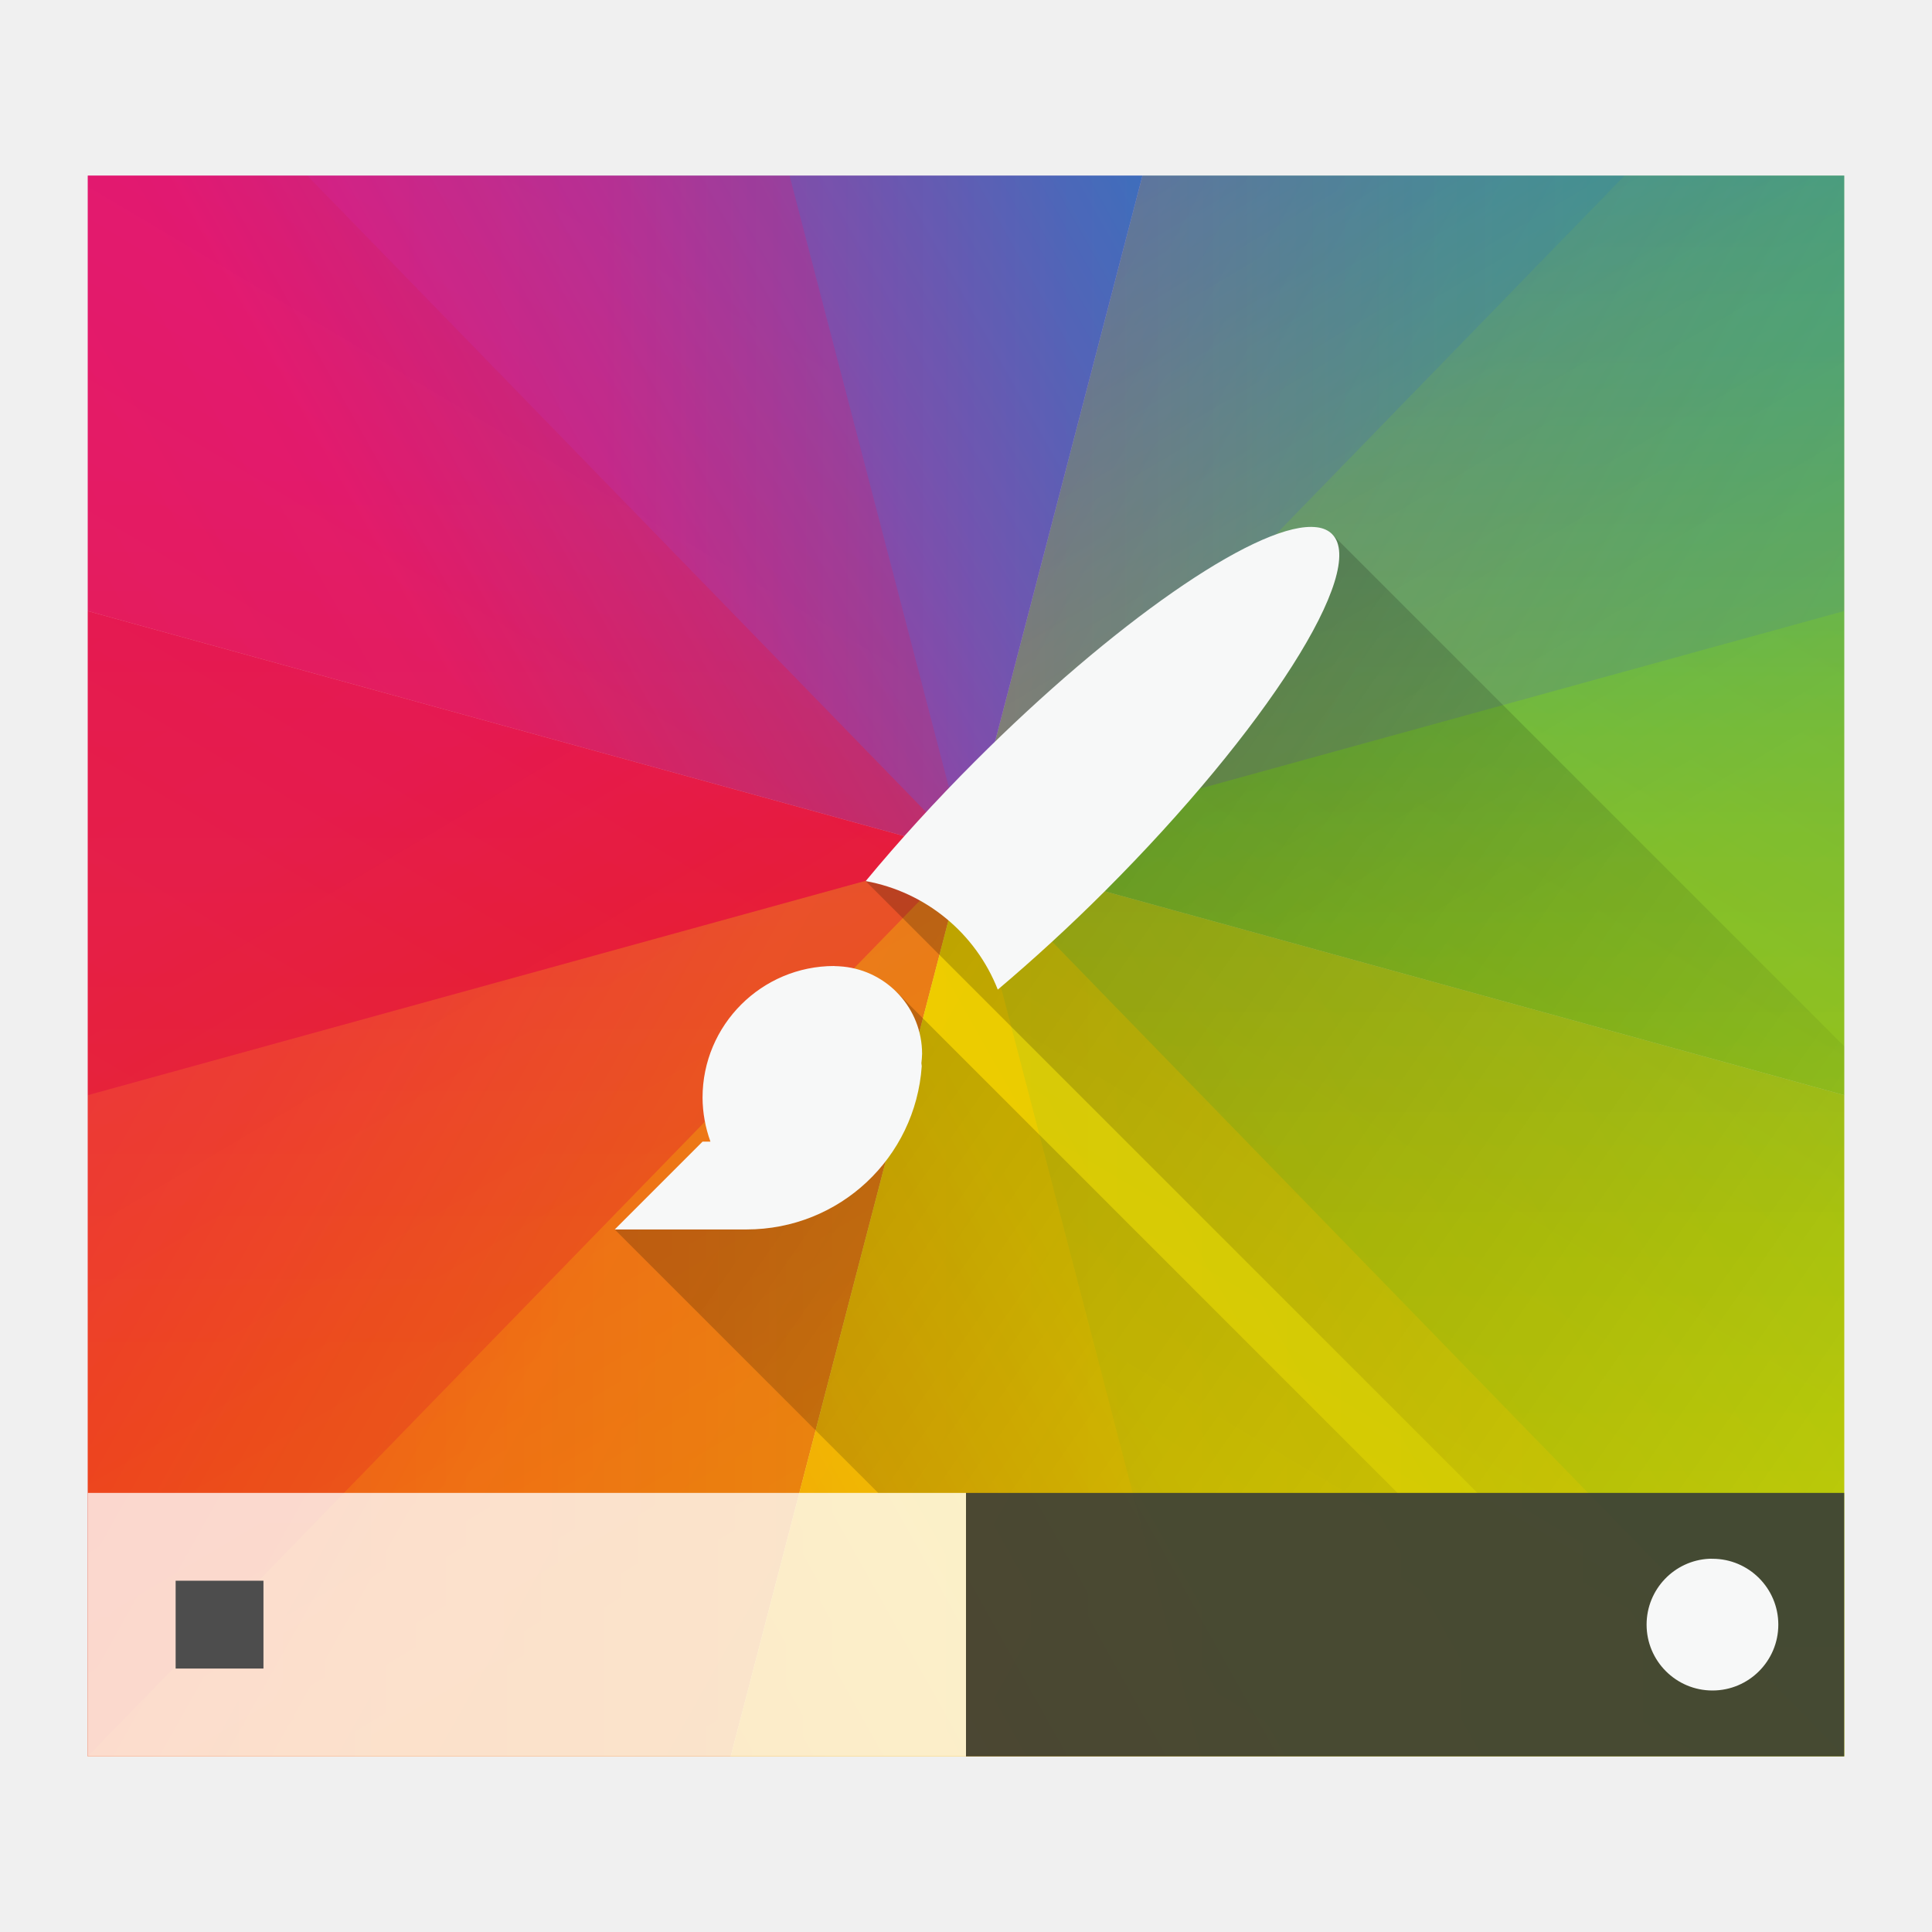
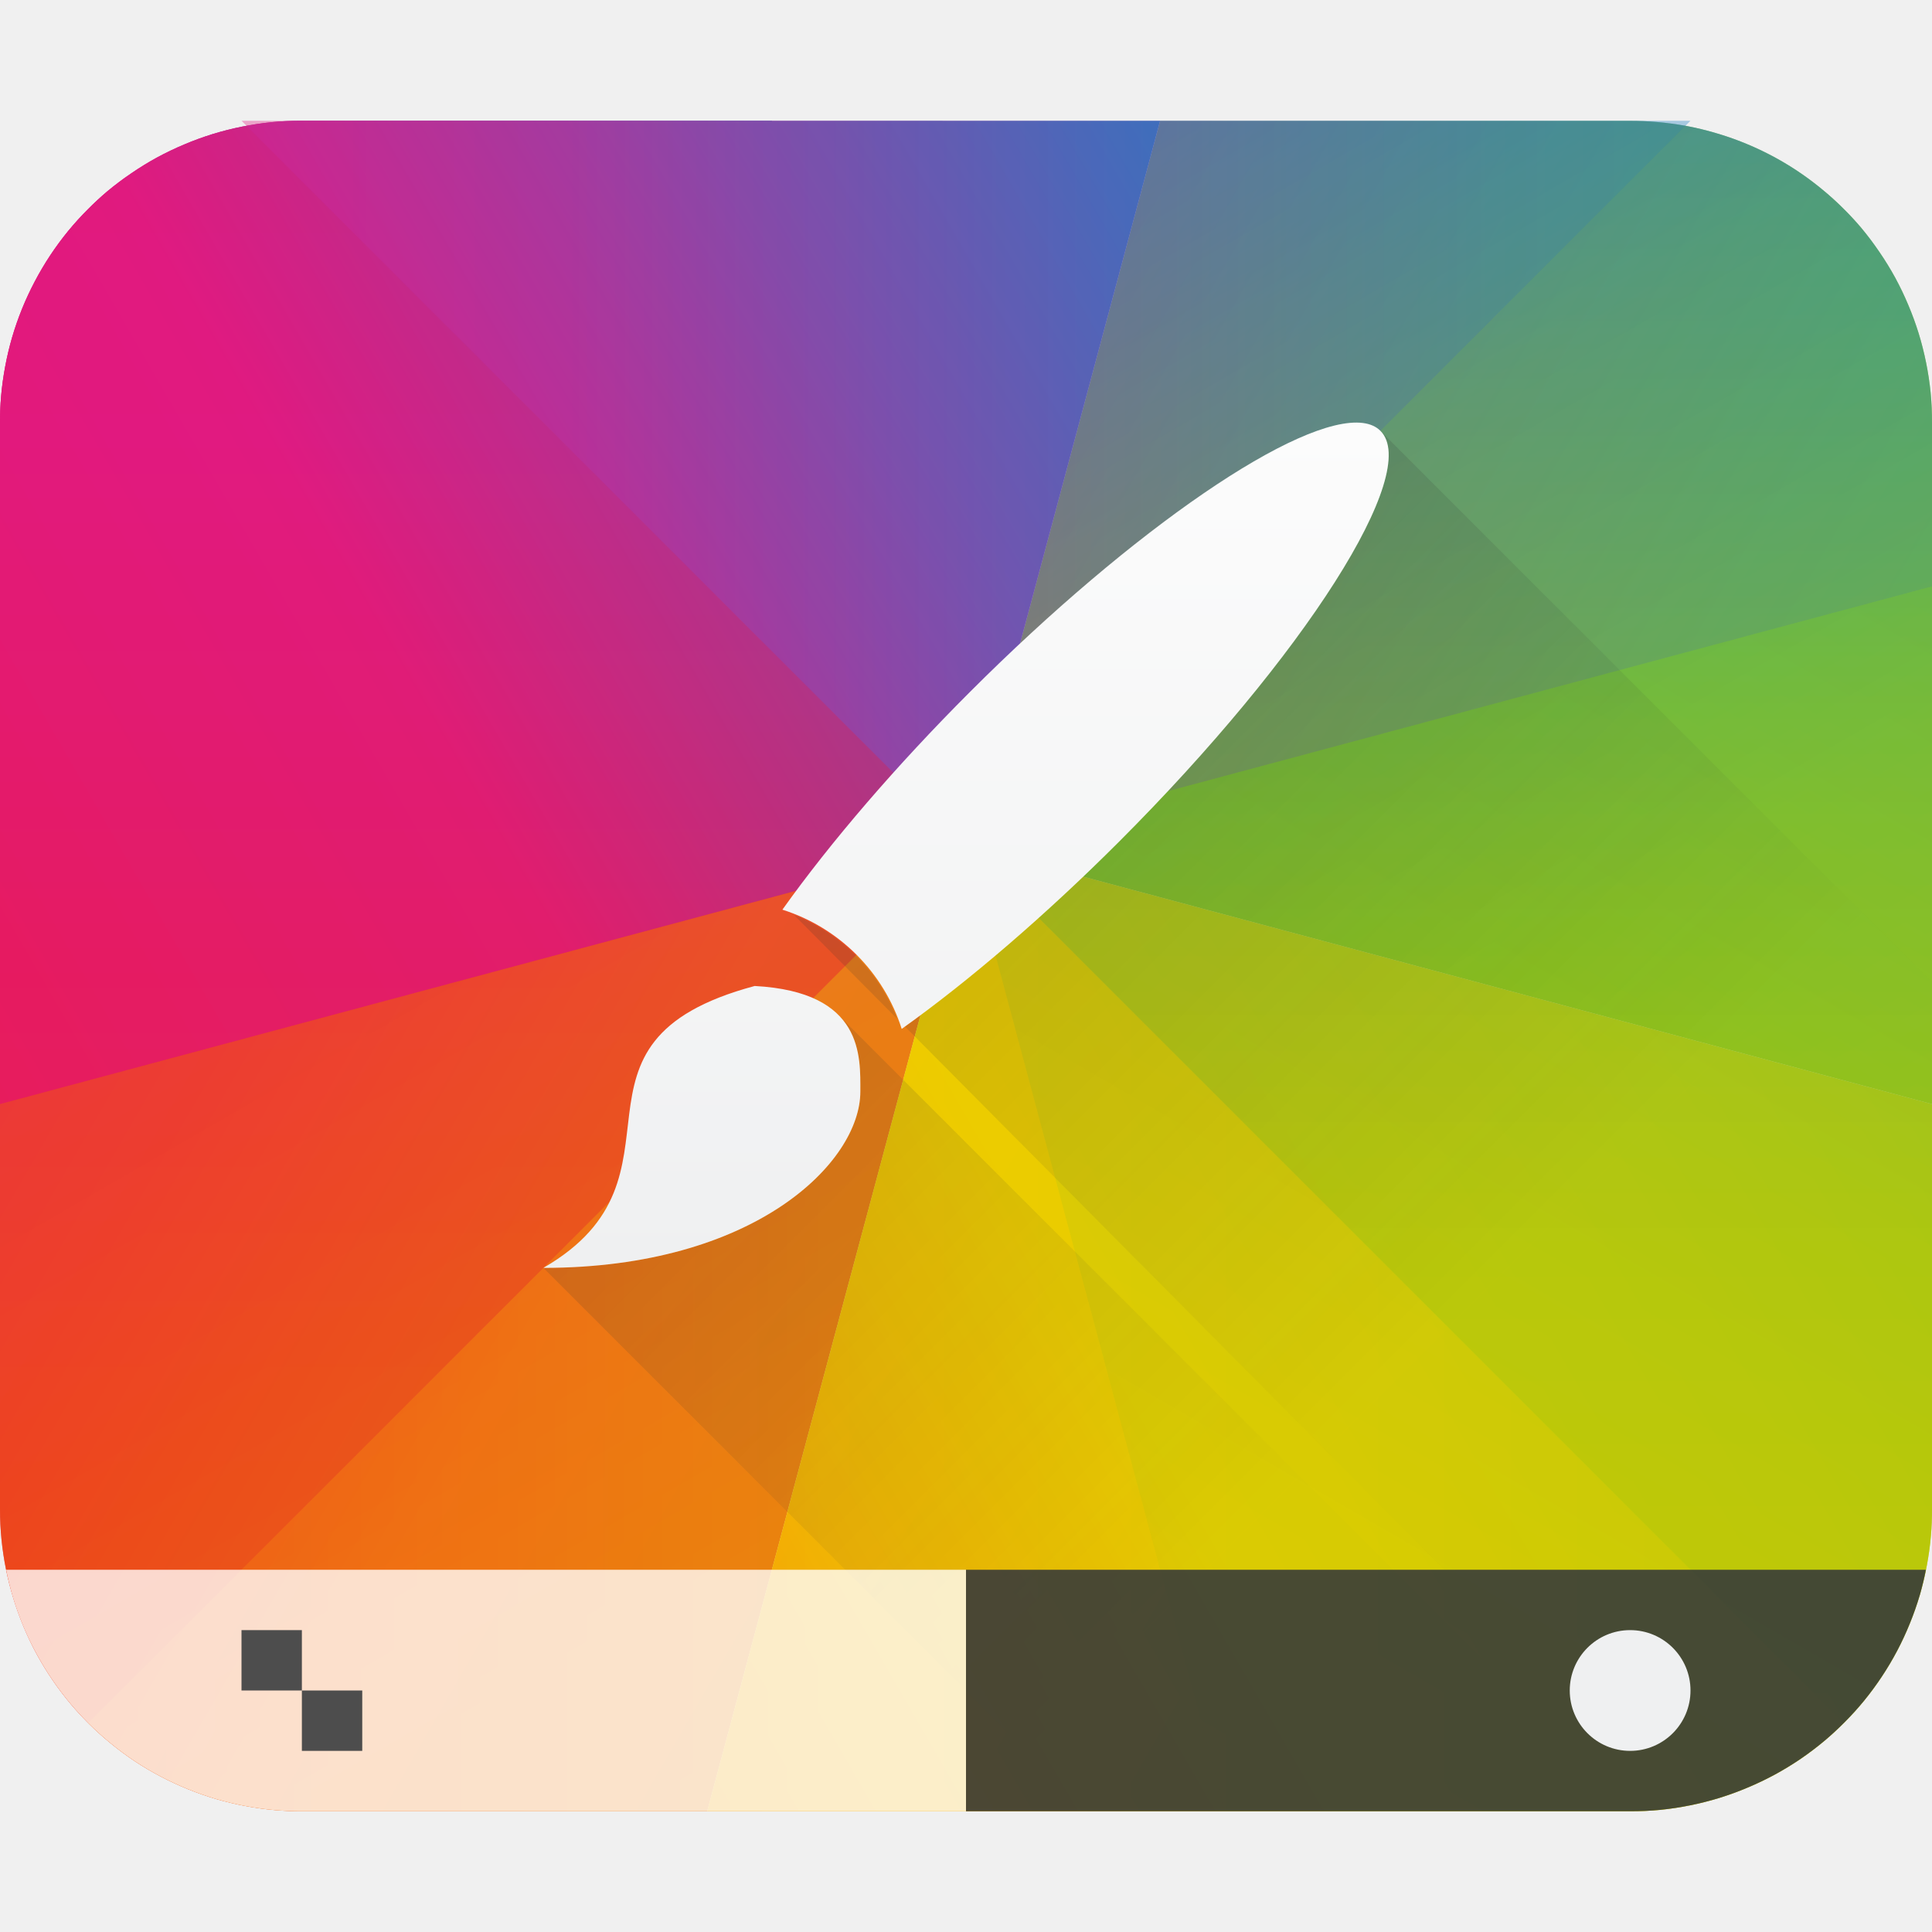
- <svg xmlns="http://www.w3.org/2000/svg" xmlns:xlink="http://www.w3.org/1999/xlink" height="22" width="22">
-   <linearGradient id="a">
-     <stop offset="0" stop-color="#bec900" />
-     <stop offset=".312" stop-color="#9ec80a" />
-     <stop offset=".562" stop-color="#71b93d" />
-     <stop offset=".75" stop-color="#35a48f" />
-     <stop offset="1" stop-color="#018fca" />
+ <svg xmlns="http://www.w3.org/2000/svg" xmlns:xlink="http://www.w3.org/1999/xlink" height="32" width="32" version="1.1" id="svg112">
+   <defs id="defs13">
+     <linearGradient id="a">
+       <stop stop-color="#1abc9c" id="stop2" />
+       <stop offset="1" stop-color="#2980b9" id="stop4" />
+     </linearGradient>
+     <linearGradient xlink:href="#b" id="k" gradientUnits="userSpaceOnUse" gradientTransform="matrix(-1.10385,-1.10385,-1.10385,1.10385,68.98533,13.99983)" x1="8" y1="24" x2="24" y2="8" />
+     <linearGradient xlink:href="#b" id="h" gradientUnits="userSpaceOnUse" gradientTransform="matrix(-1.50789,-0.40404,-0.40404,1.50789,61.886,-12.492)" x1="8" y1="24" x2="24" y2="8" />
+     <linearGradient xlink:href="#b" id="j" gradientUnits="userSpaceOnUse" gradientTransform="matrix(-0.40404,-1.50789,-1.50789,0.40404,61.886,40.492)" x1="8" y1="24" x2="24" y2="8" />
+     <linearGradient xlink:href="#c" id="m" gradientUnits="userSpaceOnUse" gradientTransform="matrix(1.50789,0.40404,-0.40404,1.50789,-10.492,-31.886)" x1="8" y1="24" x2="24" y2="8" />
+     <linearGradient xlink:href="#d" id="i" gradientUnits="userSpaceOnUse" gradientTransform="matrix(-1.50789,-0.40404,0.40404,-1.50789,42.492,59.886)" x1="8" y1="24" x2="24" y2="8" />
+     <linearGradient xlink:href="#e" id="s" gradientUnits="userSpaceOnUse" gradientTransform="translate(-384.571,-515.798)" x1="394.571" y1="523.798" x2="408.571" y2="537.798" />
+   </defs>
+   <linearGradient id="c">
+     <stop offset="0" stop-color="#e81877" id="stop15" />
+     <stop offset=".312" stop-color="#dd1d8c" id="stop17" />
+     <stop offset=".562" stop-color="#6d57b1" id="stop19" />
+     <stop offset=".75" stop-color="#2a78c1" id="stop21" />
+     <stop offset="1" stop-color="#018dcb" id="stop23" />
+   </linearGradient>
+   <linearGradient id="f">
+     <stop offset="0" stop-color="#e51561" id="stop26" />
+     <stop offset=".312" stop-color="#e4156c" id="stop28" />
+     <stop offset=".562" stop-color="#e71e2c" id="stop30" />
+     <stop offset=".75" stop-color="#e8301e" id="stop32" />
+     <stop offset="1" stop-color="#e6320e" id="stop34" />
  </linearGradient>
  <linearGradient id="b">
-     <stop offset="0" stop-color="#c1cc00" />
-     <stop offset=".312" stop-color="#dfcd00" />
-     <stop offset=".562" stop-color="#f0cc00" />
-     <stop offset=".75" stop-color="#fd8c08" />
-     <stop offset="1" stop-color="#f25c13" />
+     <stop offset="0" stop-color="#bec900" id="stop37" />
+     <stop offset=".312" stop-color="#9ec80a" id="stop39" />
+     <stop offset=".562" stop-color="#71b93d" id="stop41" />
+     <stop offset=".75" stop-color="#35a48f" id="stop43" />
+     <stop offset="1" stop-color="#018fca" id="stop45" />
  </linearGradient>
-   <linearGradient id="c" gradientTransform="matrix(-.4040376 -1.50789 -1.507889 .4040379 106.8862 42.49247)" gradientUnits="userSpaceOnUse" x1="8" x2="24" xlink:href="#a" y1="24" y2="8" />
-   <linearGradient id="d" gradientTransform="matrix(-1.103851 -1.103852 1.103851 -1.103852 60.99997 68.98492)" gradientUnits="userSpaceOnUse" x1="8" x2="24" xlink:href="#b" y1="24" y2="8" />
-   <linearGradient id="e" gradientTransform="matrix(-.4040376 -1.50789 1.507889 -.4040379 34.50755 61.88627)" gradientUnits="userSpaceOnUse" x1="8" x2="24" xlink:href="#b" y1="24" y2="8" />
-   <linearGradient id="f" gradientTransform="matrix(1.507889 .4040379 .4040376 -1.50789 15.11375 42.49245)" gradientUnits="userSpaceOnUse" x1="8" x2="24" xlink:href="#q" y1="24" y2="8" />
-   <linearGradient id="g" gradientTransform="matrix(-1.507889 -.4040379 -.4040376 1.50789 106.8862 -10.49245)" gradientUnits="userSpaceOnUse" x1="8" x2="24" xlink:href="#a" y1="24" y2="8" />
-   <linearGradient id="h" gradientTransform="matrix(-1.507889 -.4040379 .4040376 -1.50789 87.49239 61.88626)" gradientUnits="userSpaceOnUse" x1="8" x2="24" xlink:href="#b" y1="24" y2="8" />
-   <linearGradient id="i" gradientTransform="matrix(-1.103851 -1.103852 -1.103851 1.103852 113.9848 16.00003)" gradientUnits="userSpaceOnUse" x1="8" x2="24" xlink:href="#a" y1="24" y2="8" />
-   <linearGradient id="j" gradientTransform="matrix(.4040376 1.50789 -1.507889 .4040379 87.49235 -29.88624)" gradientUnits="userSpaceOnUse" x1="8" x2="24" xlink:href="#p" y1="24" y2="8" />
-   <linearGradient id="k" gradientTransform="matrix(1.507889 .4040379 -.4040376 1.50789 34.50755 -29.88626)" gradientUnits="userSpaceOnUse" x1="8" x2="24" xlink:href="#p" y1="24" y2="8" />
-   <linearGradient id="l" gradientTransform="matrix(1.103851 1.103852 1.103851 -1.103852 8.015131 16.00003)" gradientUnits="userSpaceOnUse" x1="8" x2="24" xlink:href="#q" y1="24" y2="8" />
-   <linearGradient id="m" gradientTransform="matrix(.4040376 1.50789 1.507889 -.4040379 15.11375 -10.49243)" gradientUnits="userSpaceOnUse" x1="8" x2="24" xlink:href="#q" y1="24" y2="8" />
-   <linearGradient id="n" gradientTransform="matrix(1.103851 1.103852 -1.103851 1.103852 60.99999 -36.98486)" gradientUnits="userSpaceOnUse" x1="8" x2="24" xlink:href="#p" y1="24" y2="8" />
-   <linearGradient id="o" gradientUnits="userSpaceOnUse" x1="11" x2="21" y1="10" y2="17">
-     <stop offset="0" />
-     <stop offset="1" stop-opacity="0" />
+   <linearGradient id="d">
+     <stop offset="0" stop-color="#c1cc00" id="stop48" />
+     <stop offset=".312" stop-color="#dfcd00" id="stop50" />
+     <stop offset=".562" stop-color="#f0cc00" id="stop52" />
+     <stop offset=".75" stop-color="#fd8c08" id="stop54" />
+     <stop offset="1" stop-color="#f25c13" id="stop56" />
  </linearGradient>
-   <linearGradient id="p">
-     <stop offset="0" stop-color="#e81877" />
-     <stop offset=".312" stop-color="#dd1d8c" />
-     <stop offset=".562" stop-color="#6d57b1" />
-     <stop offset=".75" stop-color="#2a78c1" />
-     <stop offset="1" stop-color="#018dcb" />
+   <linearGradient id="q" gradientTransform="matrix(-0.40404,-1.50789,1.50789,-0.40404,-10.492,59.886)" gradientUnits="userSpaceOnUse" x1="8" x2="24" xlink:href="#d" y1="24" y2="8" />
+   <linearGradient id="e" gradientUnits="userSpaceOnUse" x1="394.571" x2="408.571" y1="523.798" y2="537.798" gradientTransform="translate(-344.571 -515.798)">
+     <stop offset="0" stop-color="#292c2f" id="stop60" />
+     <stop offset="1" stop-color="#292c2f" stop-opacity=".036" id="stop62" />
  </linearGradient>
-   <linearGradient id="q">
-     <stop offset="0" stop-color="#e51561" />
-     <stop offset=".312" stop-color="#e4156c" />
-     <stop offset=".562" stop-color="#e71e2c" />
-     <stop offset=".75" stop-color="#e8301e" />
-     <stop offset="1" stop-color="#e6320e" />
+   <linearGradient id="t" gradientTransform="matrix(0.99946,0,0,0.99953,-384.36,-515.548)" gradientUnits="userSpaceOnUse" x1="400.571" x2="400.571" y1="536.798" y2="522.798">
+     <stop offset="0" stop-color="#eff0f1" id="stop65" />
+     <stop offset="1" stop-color="#fcfcfc" id="stop67" />
  </linearGradient>
-   <g stroke-opacity=".55" stroke-width="4.371" transform="matrix(.625 0 0 .6428571 -239.3571 -330.8701)">
-     <path d="m45 11.713v20.287h11.713l4.287-16z" fill="url(#f)" transform="translate(339.5714 513.798)" />
-     <path d="m64.215 4-3.215 12 16 4.287v-16.287z" fill="url(#g)" transform="translate(339.5714 513.798)" />
-     <path d="m61 16-4.287 16h20.287v-11.713z" fill="url(#h)" transform="translate(339.5714 513.798)" />
-     <path d="m77 11.713-16 4.287 4.287 16h11.713z" fill="url(#c)" opacity=".3" transform="translate(339.5714 513.798)" />
-     <path d="m73 4-12 12 16 16v-28z" fill="url(#i)" opacity=".35" transform="translate(339.5714 513.798)" />
-     <path d="m57.785 4 3.215 12 16-4.287v-7.713z" fill="url(#j)" opacity=".3" transform="translate(339.5714 513.798)" />
-     <path d="m45 4v7.713l16 4.287 3.215-12z" fill="url(#k)" transform="translate(339.5714 513.798)" />
-     <path d="m45 4v28l16-16-12-12z" fill="url(#l)" opacity=".35" transform="translate(339.5714 513.798)" />
-     <path d="m61 16-16 16h32z" fill="url(#d)" opacity=".35" transform="translate(339.5714 513.798)" />
-     <path d="m61 16-16 4.287v11.713h20.287z" fill="url(#e)" opacity=".3" transform="translate(339.5714 513.798)" />
-     <path d="m45 4v16.287l16-4.287-3.215-12z" fill="url(#m)" opacity=".3" transform="translate(339.5714 513.798)" />
-     <path d="m49 4 12 12 12-12z" fill="url(#n)" opacity=".35" transform="translate(339.5714 513.798)" />
-   </g>
-   <path d="m1 17h10v3h-10z" fill="#fff" fill-opacity=".784" stroke-width=".484" />
-   <path d="m11 17h10v3h-10z" fill="#31363b" fill-opacity=".86" stroke-linejoin="round" stroke-width="2" />
-   <path d="m-232.482-310.999h6.25v1.875h-6.25z" fill="#31363b" fill-opacity=".86" opacity=".535" stroke-linejoin="round" stroke-width="1.25" />
-   <path d="m2 18v1h1v-1z" fill="#4d4d4d" />
-   <path d="m15.168 6.082-5.311 3.951 6.967 6.967h4.176v-5.086zm-4.961 5.211-3.207 2.707 3 3h5.914z" fill="url(#o)" opacity=".2" />
-   <g fill="#f7f8f8">
-     <path d="m19.461 17.75c-.396.02-.711.349-.711.75 0 .414.336.75.75.75s.75-.336.75-.75-.336-.75-.75-.75c-.013 0-.026-.001-.039 0z" />
-     <path d="m14.932 6c-.671-.005-2.261 1.101-3.83 2.67-.451.451-.873.914-1.244 1.363.682.124 1.251.592 1.504 1.236.403-.341.816-.718 1.219-1.121 1.837-1.837 2.996-3.658 2.588-4.066-.042-.042-.1-.069-.174-.078-.02-.002-.041-.004-.062-.004zm-5.432 5c-.828 0-1.5.672-1.5 1.5.001.171.032.34.09.5h-.09l-1 1h1.5c1.061 0 1.924-.817 1.996-1.859-.001-.012-.003-.024-.004-.035.004-.035.007-.07.008-.105 0-.518-.394-.943-.898-.994-.017-.002-.034-.003-.051-.004-.017-.001-.034-.002-.051-.002z" />
-   </g>
+   <linearGradient id="p" gradientTransform="matrix(-1.10385,-1.10385,1.10385,-1.10385,16,66.985)" gradientUnits="userSpaceOnUse" x1="8" x2="24" xlink:href="#d" y1="24" y2="8" />
+   <linearGradient id="n" gradientTransform="matrix(1.50789,0.40404,-0.40404,1.50789,-10.492,-31.886)" gradientUnits="userSpaceOnUse" x1="8" x2="24" xlink:href="#c" y1="24" y2="8" />
+   <linearGradient id="g" gradientTransform="matrix(1.50789,0.40404,0.40404,-1.50789,-29.886,40.492)" gradientUnits="userSpaceOnUse" x1="8" x2="24" xlink:href="#f" y1="24" y2="8" />
+   <linearGradient id="r" gradientTransform="matrix(1.10385,1.10385,-1.10385,1.10385,16,-38.985)" gradientUnits="userSpaceOnUse" x1="8" x2="24" xlink:href="#c" y1="24" y2="8" />
+   <linearGradient id="o" gradientTransform="matrix(1.10385,1.10385,1.10385,-1.10385,-36.9841,13.99975)" gradientUnits="userSpaceOnUse" x1="8" x2="24" xlink:href="#f" y1="24" y2="8" />
+   <linearGradient id="l" gradientTransform="matrix(0.40404,1.50789,-1.50789,0.40404,42.492,-31.886)" gradientUnits="userSpaceOnUse" x1="8" x2="24" xlink:href="#c" y1="24" y2="8" />
+   <path d="m 0,9.713 v 15.289 a 5.004,5.004 0 0 0 0.025,0.498 5.004,5.004 0 0 0 0.075,0.496 5.004,5.004 0 0 0 0.123,0.484 5.004,5.004 0 0 0 0.17,0.47 5.004,5.004 0 0 0 0.216,0.45 5.004,5.004 0 0 0 0.262,0.428 5.004,5.004 0 0 0 0.303,0.399 5.004,5.004 0 0 0 0.287,0.312 4.99,4.99 0 0 0 0.37,0.334 4.99,4.99 0 0 0 0.4,0.297 4.99,4.99 0 0 0 0.43,0.254 4.99,4.99 0 0 0 0.452,0.21 4.99,4.99 0 0 0 0.471,0.165 4.99,4.99 0 0 0 0.484,0.115 4.99,4.99 0 0 0 0.495,0.068 A 4.99,4.99 0 0 0 5,30 h 6.713 L 16,14 Z" id="path76" style="fill:url(#g)" />
+   <path d="M 32,18.287 V 7 A 5.004,5.004 0 0 0 31.977,6.5 5.004,5.004 0 0 0 31.902,6.006 5.004,5.004 0 0 0 31.779,5.521 5.004,5.004 0 0 0 31.607,5.051 5.004,5.004 0 0 0 31.391,4.6 5.004,5.004 0 0 0 31.129,4.174 5.004,5.004 0 0 0 30.829,3.775 5.004,5.004 0 0 0 30.539,3.461 4.99,4.99 0 0 0 30.169,3.127 4.99,4.99 0 0 0 29.768,2.83 4.99,4.99 0 0 0 29.34,2.576 4.99,4.99 0 0 0 28.887,2.366 4.99,4.99 0 0 0 28.416,2.203 4.99,4.99 0 0 0 27.932,2.086 4.99,4.99 0 0 0 27.438,2.02 4.99,4.99 0 0 0 27,2.002 H 19.215 L 16,14 Z" id="path78" style="fill:url(#h)" />
+   <path d="M 11.713,30 H 27 a 5.004,5.004 0 0 0 0.5,-0.023 5.004,5.004 0 0 0 0.494,-0.075 5.004,5.004 0 0 0 0.485,-0.123 5.004,5.004 0 0 0 0.47,-0.172 5.004,5.004 0 0 0 0.451,-0.216 5.004,5.004 0 0 0 0.426,-0.26 5.004,5.004 0 0 0 0.399,-0.303 5.004,5.004 0 0 0 0.314,-0.289 4.99,4.99 0 0 0 0.336,-0.37 4.99,4.99 0 0 0 0.295,-0.401 4.99,4.99 0 0 0 0.254,-0.428 4.99,4.99 0 0 0 0.21,-0.453 4.99,4.99 0 0 0 0.165,-0.471 4.99,4.99 0 0 0 0.115,-0.484 4.99,4.99 0 0 0 0.068,-0.494 A 4.99,4.99 0 0 0 32,25 V 18.287 L 16,14 Z" id="path80" style="fill:url(#i)" />
+   <path d="M 20.287,30 H 27 a 5.004,5.004 0 0 0 0.5,-0.023 5.004,5.004 0 0 0 0.494,-0.075 5.004,5.004 0 0 0 0.485,-0.123 5.004,5.004 0 0 0 0.47,-0.172 5.004,5.004 0 0 0 0.451,-0.216 5.004,5.004 0 0 0 0.426,-0.26 5.004,5.004 0 0 0 0.399,-0.303 5.004,5.004 0 0 0 0.314,-0.289 4.99,4.99 0 0 0 0.336,-0.37 4.99,4.99 0 0 0 0.295,-0.401 4.99,4.99 0 0 0 0.254,-0.428 4.99,4.99 0 0 0 0.21,-0.453 4.99,4.99 0 0 0 0.165,-0.471 4.99,4.99 0 0 0 0.115,-0.484 4.99,4.99 0 0 0 0.068,-0.494 A 4.99,4.99 0 0 0 32,25 V 9.713 L 16,14 Z" id="path82" style="opacity:0.3;fill:url(#j)" />
+   <path d="m 30.54,28.54 a 4.99,4.99 0 0 0 0.335,-0.37 4.99,4.99 0 0 0 0.295,-0.402 4.99,4.99 0 0 0 0.254,-0.428 4.99,4.99 0 0 0 0.21,-0.453 4.99,4.99 0 0 0 0.165,-0.471 4.99,4.99 0 0 0 0.115,-0.484 4.99,4.99 0 0 0 0.068,-0.494 A 4.99,4.99 0 0 0 32,25 V 7 A 5.004,5.004 0 0 0 31.977,6.5 5.004,5.004 0 0 0 31.902,6.006 5.004,5.004 0 0 0 31.779,5.521 5.004,5.004 0 0 0 31.607,5.051 5.004,5.004 0 0 0 31.391,4.6 5.004,5.004 0 0 0 31.129,4.174 5.004,5.004 0 0 0 30.829,3.775 5.004,5.004 0 0 0 30.539,3.461 4.99,4.99 0 0 0 30.169,3.127 4.99,4.99 0 0 0 29.768,2.83 4.99,4.99 0 0 0 29.34,2.576 4.99,4.99 0 0 0 28.887,2.366 4.99,4.99 0 0 0 28.416,2.203 4.99,4.99 0 0 0 27.932,2.086 4.99,4.99 0 0 0 27.916,2.084 L 16,14 Z" id="path84" style="opacity:0.35;fill:url(#k)" />
+   <path d="M 32,9.713 V 7 A 5.004,5.004 0 0 0 31.977,6.5 5.004,5.004 0 0 0 31.902,6.006 5.004,5.004 0 0 0 31.779,5.521 5.004,5.004 0 0 0 31.607,5.051 5.004,5.004 0 0 0 31.391,4.6 5.004,5.004 0 0 0 31.129,4.174 5.004,5.004 0 0 0 30.829,3.775 5.004,5.004 0 0 0 30.539,3.461 4.99,4.99 0 0 0 30.169,3.127 4.99,4.99 0 0 0 29.768,2.83 4.99,4.99 0 0 0 29.34,2.576 4.99,4.99 0 0 0 28.887,2.366 4.99,4.99 0 0 0 28.416,2.203 4.99,4.99 0 0 0 27.932,2.086 4.99,4.99 0 0 0 27.438,2.02 4.99,4.99 0 0 0 27,2.002 L 12.785,2 16,14 Z" id="path86" style="opacity:0.3;fill:url(#l)" />
+   <path d="M 5,2 A 5.004,5.004 0 0 0 4.5,2.023 5.004,5.004 0 0 0 4.006,2.098 5.004,5.004 0 0 0 3.521,2.221 5.004,5.004 0 0 0 3.051,2.393 5.004,5.004 0 0 0 2.6,2.609 5.004,5.004 0 0 0 2.174,2.871 5.004,5.004 0 0 0 1.775,3.171 5.004,5.004 0 0 0 1.461,3.461 4.99,4.99 0 0 0 1.125,3.831 4.99,4.99 0 0 0 0.83,4.232 4.99,4.99 0 0 0 0.576,4.662 4.99,4.99 0 0 0 0.366,5.113 4.99,4.99 0 0 0 0.201,5.586 4.99,4.99 0 0 0 0.086,6.07 4.99,4.99 0 0 0 0.018,6.564 4.99,4.99 0 0 0 0,7.002 v 2.71 L 16,14 19.215,2.002 Z" id="path88" style="fill:url(#m)" />
+   <path d="M 5,2 A 5.004,5.004 0 0 0 4.5,2.023 5.004,5.004 0 0 0 4.006,2.098 5.004,5.004 0 0 0 3.521,2.221 5.004,5.004 0 0 0 3.051,2.393 5.004,5.004 0 0 0 2.6,2.609 5.004,5.004 0 0 0 2.174,2.871 5.004,5.004 0 0 0 1.775,3.171 5.004,5.004 0 0 0 1.461,3.461 4.99,4.99 0 0 0 1.125,3.831 4.99,4.99 0 0 0 0.83,4.232 4.99,4.99 0 0 0 0.576,4.662 4.99,4.99 0 0 0 0.366,5.113 4.99,4.99 0 0 0 0.201,5.586 4.99,4.99 0 0 0 0.086,6.07 4.99,4.99 0 0 0 0.018,6.564 4.99,4.99 0 0 0 0,7.002 V 18.287 L 16,14 12.785,2 Z" id="path90" style="fill:url(#n)" />
+   <path d="M 4.086,2.086 A 5.004,5.004 0 0 0 4.006,2.098 5.004,5.004 0 0 0 3.521,2.221 5.004,5.004 0 0 0 3.051,2.393 5.004,5.004 0 0 0 2.6,2.609 5.004,5.004 0 0 0 2.174,2.871 5.004,5.004 0 0 0 1.775,3.171 5.004,5.004 0 0 0 1.461,3.461 4.99,4.99 0 0 0 1.125,3.831 4.99,4.99 0 0 0 0.83,4.232 4.99,4.99 0 0 0 0.576,4.662 4.99,4.99 0 0 0 0.366,5.113 4.99,4.99 0 0 0 0.201,5.586 4.99,4.99 0 0 0 0.086,6.07 4.99,4.99 0 0 0 0.018,6.564 4.99,4.99 0 0 0 0,7.002 v 18 a 5.004,5.004 0 0 0 0.025,0.498 5.004,5.004 0 0 0 0.075,0.496 5.004,5.004 0 0 0 0.123,0.484 5.004,5.004 0 0 0 0.17,0.47 5.004,5.004 0 0 0 0.216,0.45 5.004,5.004 0 0 0 0.262,0.428 5.004,5.004 0 0 0 0.303,0.399 5.004,5.004 0 0 0 0.287,0.312 L 16,14 Z" id="path92" style="opacity:0.35;fill:url(#o)" />
+   <path d="m 1.46,28.54 a 4.99,4.99 0 0 0 0.37,0.333 4.99,4.99 0 0 0 0.4,0.297 4.99,4.99 0 0 0 0.43,0.254 4.99,4.99 0 0 0 0.453,0.21 4.99,4.99 0 0 0 0.471,0.165 4.99,4.99 0 0 0 0.484,0.115 4.99,4.99 0 0 0 0.495,0.068 A 4.99,4.99 0 0 0 5,30 h 22 a 5.004,5.004 0 0 0 0.5,-0.023 5.004,5.004 0 0 0 0.494,-0.075 5.004,5.004 0 0 0 0.485,-0.123 5.004,5.004 0 0 0 0.47,-0.172 5.004,5.004 0 0 0 0.451,-0.216 5.004,5.004 0 0 0 0.426,-0.26 5.004,5.004 0 0 0 0.399,-0.303 5.004,5.004 0 0 0 0.314,-0.289 L 16,14 Z" id="path94" style="opacity:0.35;fill:url(#p)" />
+   <path d="m 0,18.287 v 6.715 a 5.004,5.004 0 0 0 0.025,0.498 5.004,5.004 0 0 0 0.075,0.496 5.004,5.004 0 0 0 0.123,0.484 5.004,5.004 0 0 0 0.17,0.47 5.004,5.004 0 0 0 0.216,0.45 5.004,5.004 0 0 0 0.262,0.428 5.004,5.004 0 0 0 0.303,0.399 5.004,5.004 0 0 0 0.287,0.312 4.99,4.99 0 0 0 0.37,0.334 4.99,4.99 0 0 0 0.4,0.297 4.99,4.99 0 0 0 0.43,0.254 4.99,4.99 0 0 0 0.452,0.21 4.99,4.99 0 0 0 0.471,0.165 4.99,4.99 0 0 0 0.484,0.115 4.99,4.99 0 0 0 0.495,0.068 A 4.99,4.99 0 0 0 5,30 H 20.287 L 16,14 Z" id="path96" style="opacity:0.3;fill:url(#q)" />
+   <path d="M 4,2 16,14 28,2 Z" id="path98" style="opacity:0.35;fill:url(#r)" />
+   <path d="m 22.865,7.137 a 1.75,7.875 44.998 0 1 -4.332,6.804 1.75,7.875 44.998 0 1 -3.545,3.061 l 12.834,12.926 a 5.004,5.004 0 0 0 0.172,-0.026 5.004,5.004 0 0 0 0.485,-0.123 5.004,5.004 0 0 0 0.47,-0.172 5.004,5.004 0 0 0 0.451,-0.216 5.004,5.004 0 0 0 0.426,-0.26 5.004,5.004 0 0 0 0.399,-0.303 5.004,5.004 0 0 0 0.314,-0.289 4.99,4.99 0 0 0 0.336,-0.37 4.99,4.99 0 0 0 0.295,-0.401 4.99,4.99 0 0 0 0.254,-0.428 4.99,4.99 0 0 0 0.21,-0.453 4.99,4.99 0 0 0 0.165,-0.471 4.99,4.99 0 0 0 0.115,-0.484 4.99,4.99 0 0 0 0.068,-0.494 A 4.99,4.99 0 0 0 32,25 V 16.271 Z M 13.018,14.987 13,15 l 0.004,0.004 a 1.75,7.875 44.998 0 1 0.014,-0.018 z m 0.136,0.17 1.703,1.714 a 3.013,3.013 0 0 0 -1.703,-1.715 z m 0.696,1.618 c 0.422,0.389 0.4,0.942 0.4,1.305 C 14.25,19.248 12.503,21 9,21 l 9,9 h 9 a 5.004,5.004 0 0 0 0.07,-0.004 z" id="path100" style="opacity:0.25;fill:url(#s)" />
+   <path d="m 0.102,26 a 5.004,5.004 0 0 0 0.12,0.48 5.004,5.004 0 0 0 0.17,0.47 5.004,5.004 0 0 0 0.217,0.45 5.004,5.004 0 0 0 0.262,0.428 5.004,5.004 0 0 0 0.303,0.399 5.004,5.004 0 0 0 0.287,0.312 4.99,4.99 0 0 0 0.37,0.334 4.99,4.99 0 0 0 0.4,0.297 4.99,4.99 0 0 0 0.43,0.254 4.99,4.99 0 0 0 0.452,0.21 4.99,4.99 0 0 0 0.471,0.165 4.99,4.99 0 0 0 0.484,0.115 4.99,4.99 0 0 0 0.495,0.068 A 4.99,4.99 0 0 0 5,30 h 11 v -4 z" id="path102" style="fill:#ffffff;fill-opacity:0.784" />
+   <path d="m 16,30 h 11 a 5.004,5.004 0 0 0 0.5,-0.023 5.004,5.004 0 0 0 0.494,-0.075 5.004,5.004 0 0 0 0.485,-0.123 5.004,5.004 0 0 0 0.47,-0.172 5.004,5.004 0 0 0 0.451,-0.216 5.004,5.004 0 0 0 0.426,-0.26 5.004,5.004 0 0 0 0.399,-0.303 5.004,5.004 0 0 0 0.314,-0.289 4.99,4.99 0 0 0 0.336,-0.37 4.99,4.99 0 0 0 0.295,-0.401 4.99,4.99 0 0 0 0.254,-0.428 4.99,4.99 0 0 0 0.21,-0.453 4.99,4.99 0 0 0 0.165,-0.471 4.99,4.99 0 0 0 0.1,-0.416 H 16 Z" id="path104" style="fill:#31363b;fill-opacity:0.862" />
+   <circle r="1" cy="28" cx="27" id="circle106" style="fill:#eff0f1" />
+   <path d="m 4,27 v 1 h 1 v -1 z m 1,1 v 1 h 1 v -1 z" id="path108" style="fill:#4d4d4d" />
+   <path d="m 22.574,7.006 a 1.75,7.875 44.998 0 0 -6.515,4.461 1.75,7.875 44.998 0 0 -3.1,3.6 3.037,3.037 0 0 1 1.976,1.975 1.75,7.875 44.998 0 0 3.599,-3.1 1.75,7.875 44.998 0 0 4.33,-6.806 1.75,7.875 44.998 0 0 -0.29,-0.13 M 12.5,16.331 C 9,17.269 11.625,19.484 9,21 c 3.503,0 5.25,-1.75 5.25,-2.919 0,-0.582 0.059,-1.653 -1.75,-1.75 z" id="path110" style="fill:url(#t)" />
</svg>
